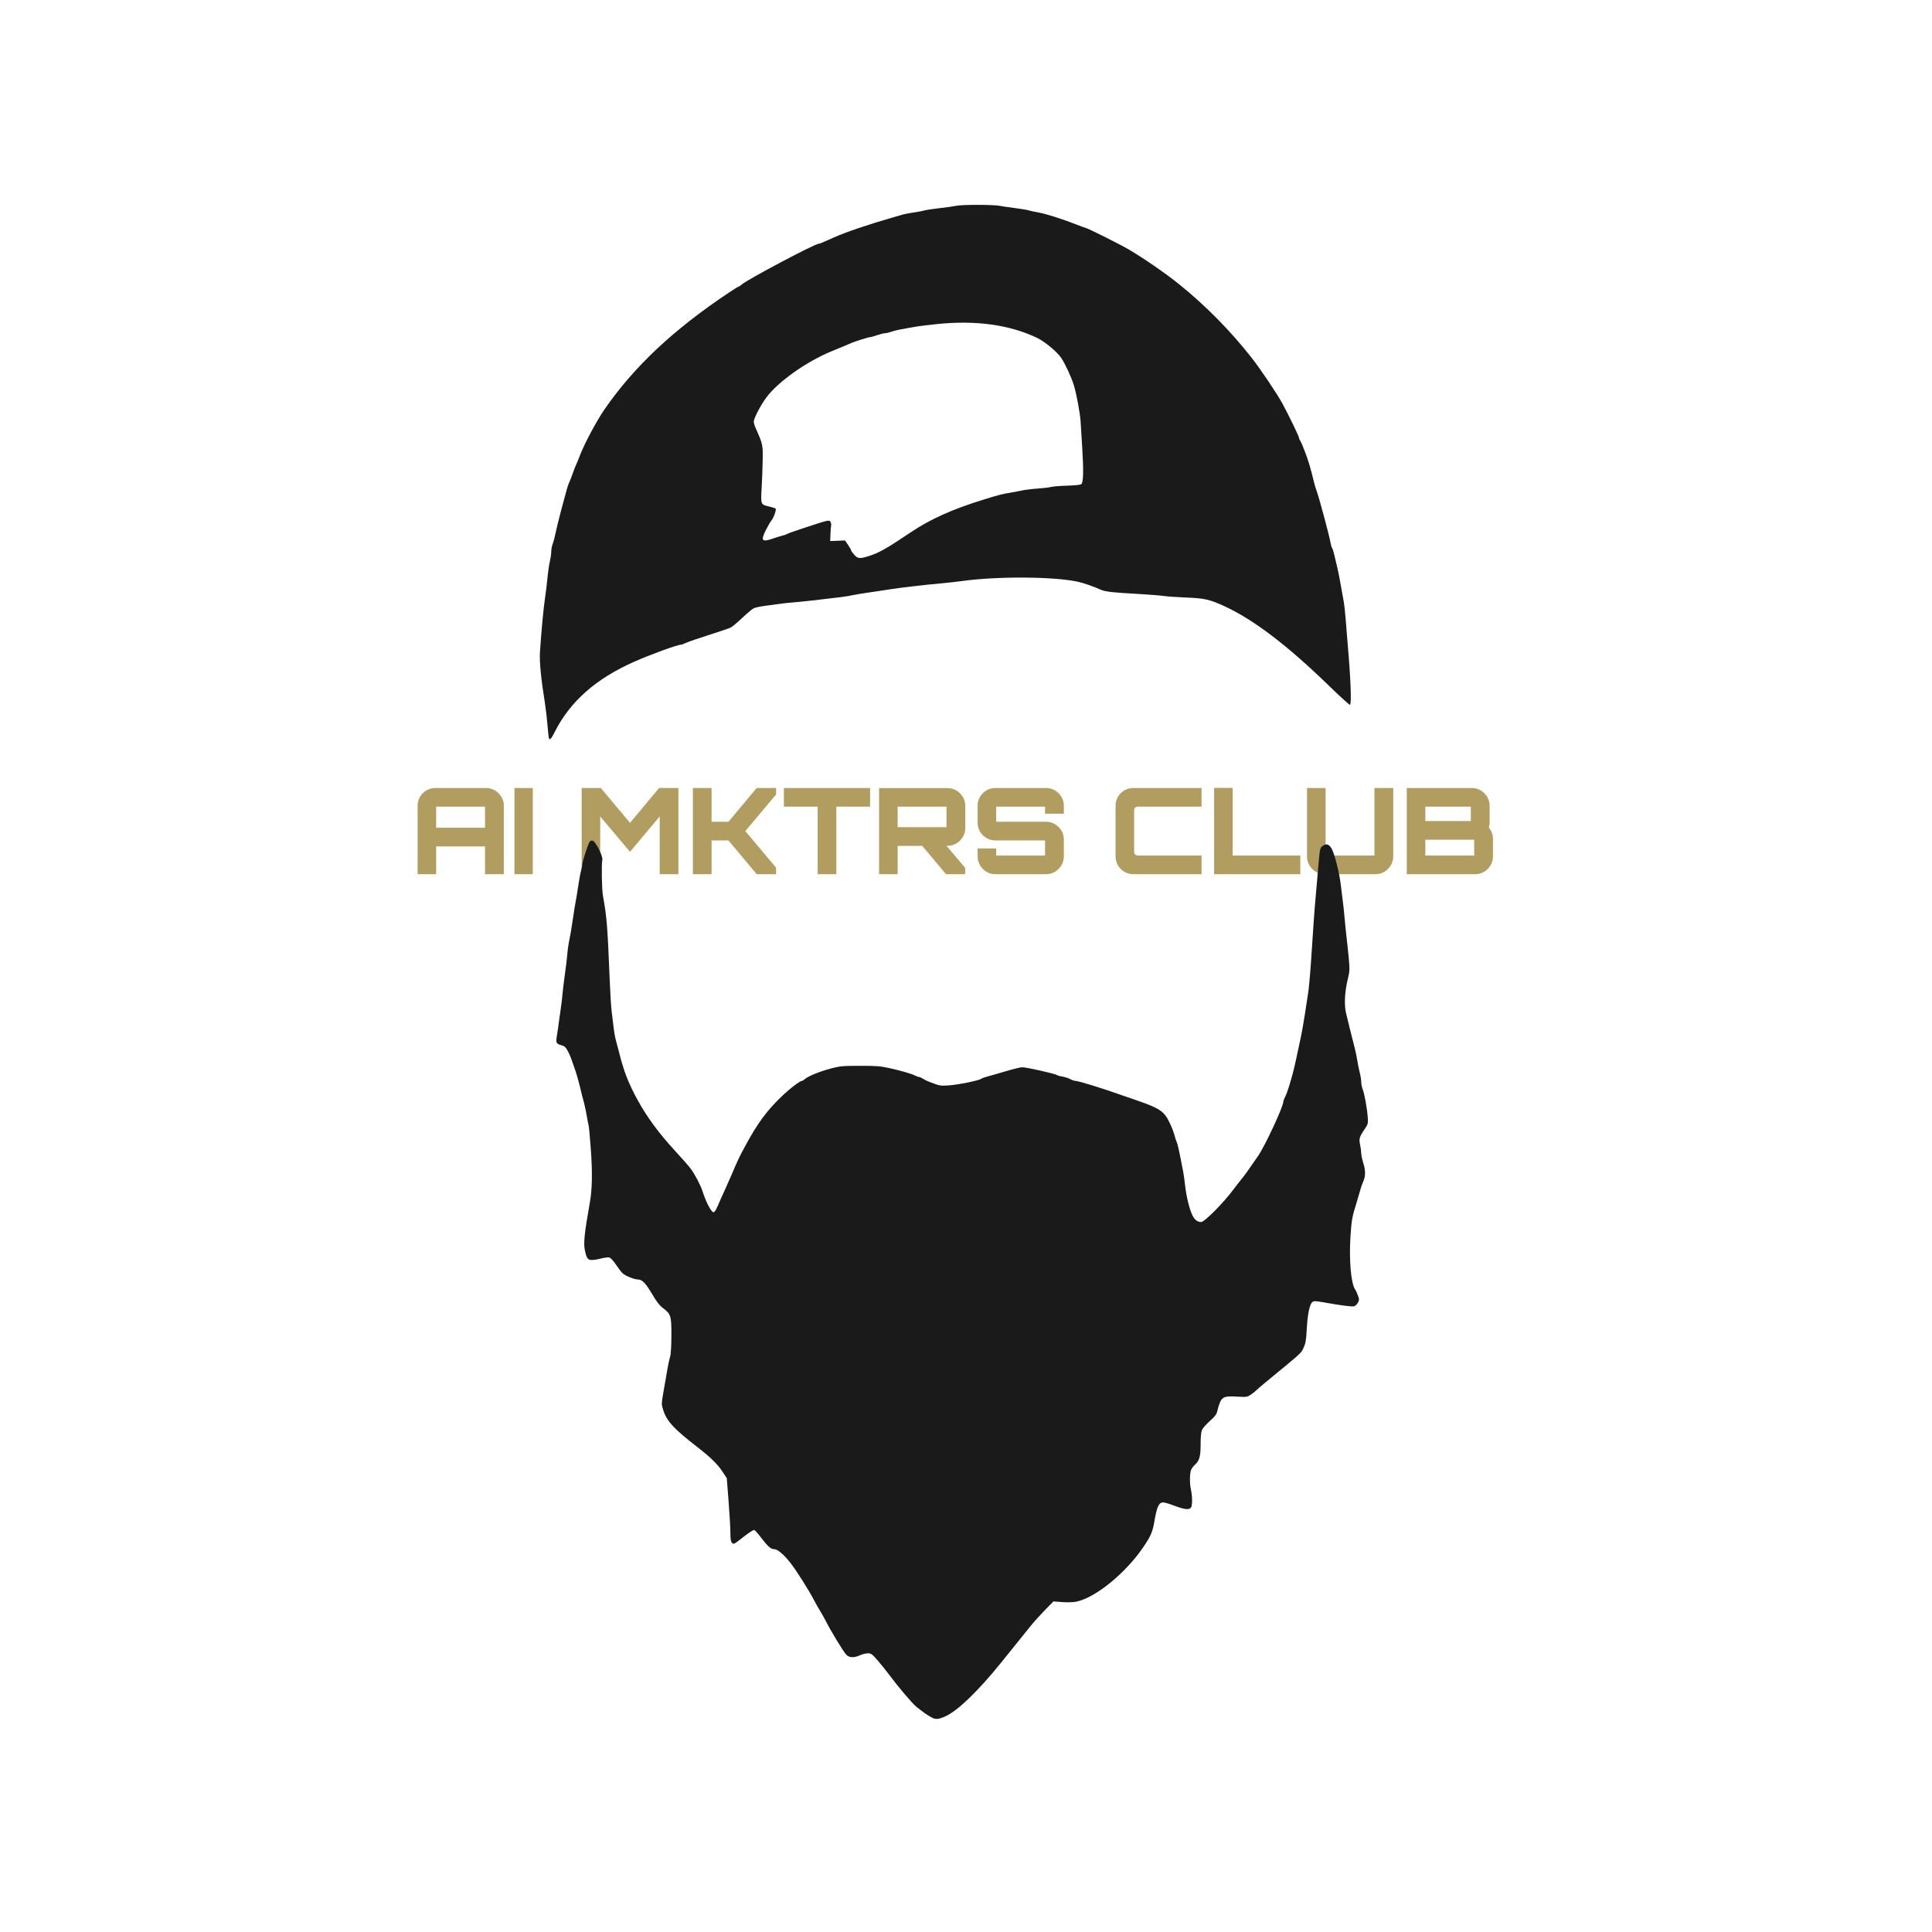
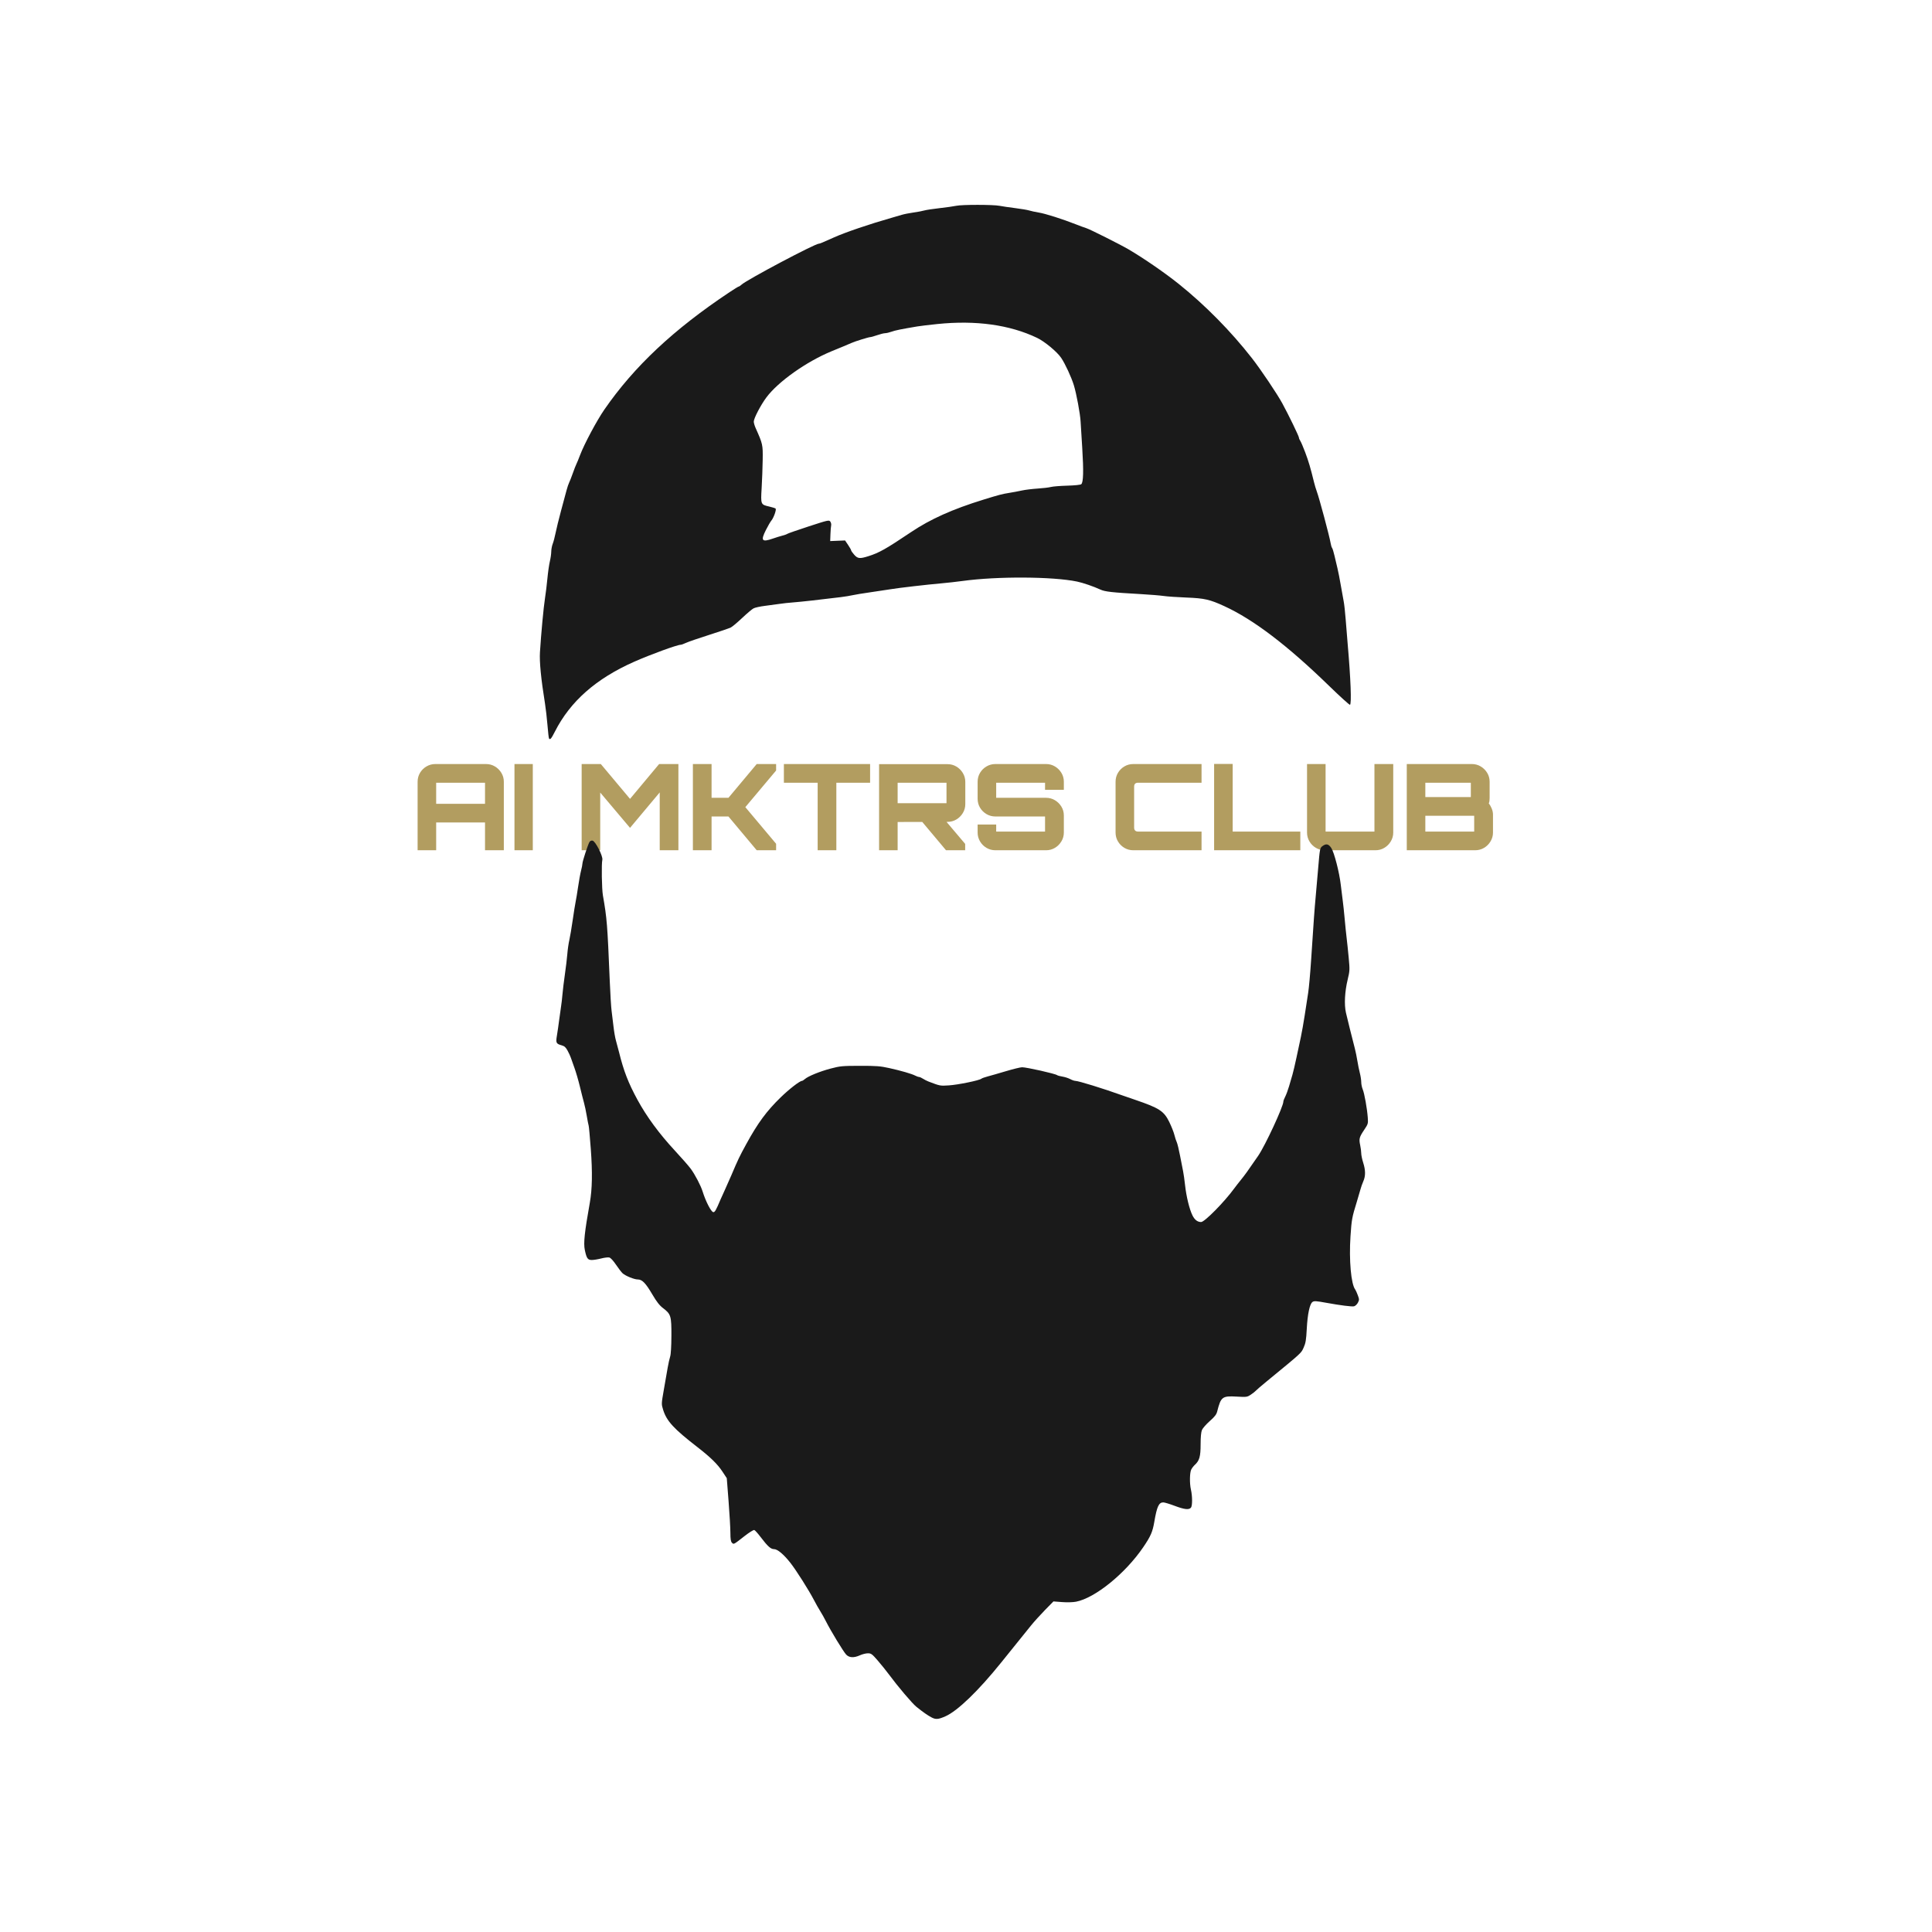
<svg xmlns="http://www.w3.org/2000/svg" viewBox="0 0 512 512" width="512" height="512">
  <g transform="translate(126.4914,46) scale(0.257985)">
    <path fill="#1a1a1a" d="M 73.627,580.205 C 73.357,579.768 72.654,573.581 72.064,566.455 71.475,559.33 70.341,549.45 69.544,544.5 c -4.104,-25.476 -5.815,-42.943 -5.186,-52.909 1.229,-19.446 3.72,-46.174 5.135,-55.091 0.785,-4.95 1.916,-14.201 2.513,-20.559 0.597,-6.357 1.724,-14.232 2.504,-17.5 0.78,-3.268 1.435,-7.845 1.454,-10.171 0.02,-2.326 0.705,-5.926 1.523,-8 0.818,-2.074 2.154,-7.145 2.968,-11.27 0.814,-4.125 3.299,-14.25 5.521,-22.5 2.222,-8.25 4.762,-17.7 5.643,-21 0.881,-3.3 2.09,-6.9 2.686,-8 0.596,-1.1 2.278,-5.386 3.739,-9.523 1.46,-4.138 3.127,-8.413 3.702,-9.5 0.576,-1.087 2.325,-5.352 3.887,-9.477 4.273,-11.283 17.129,-35.354 24.87,-46.563 30.628,-44.351 71.274,-82.464 128.678,-120.66 4.775,-3.177 9.021,-5.777 9.436,-5.777 0.414,0 1.683,-0.855 2.818,-1.899 C 276.94,109.037 346.838,72 350.891,72 c 0.991,0 3.18,-0.909 15.609,-6.484 11.568,-5.188 36.425,-13.645 59,-20.073 3.3,-0.94 8.025,-2.317 10.5,-3.061 2.475,-0.744 7.937,-1.826 12.138,-2.405 4.201,-0.578 9.151,-1.508 11,-2.065 1.849,-0.557 8.987,-1.646 15.862,-2.42 6.875,-0.774 14.525,-1.856 17,-2.405 5.805,-1.288 37.988,-1.268 44.5,0.029 2.75,0.547 9.95,1.606 16,2.353 6.05,0.747 12.575,1.852 14.5,2.457 1.925,0.604 6.336,1.556 9.803,2.115 6.66,1.074 24.32,6.672 37.697,11.951 4.4,1.736 9.434,3.587 11.186,4.113 3.542,1.063 34.715,16.717 43.314,21.75 15.273,8.94 37.523,24.27 51.493,35.478 27.285,21.889 53.593,48.572 75.271,76.344 9.052,11.597 25.802,36.513 31.142,46.326 C 833.356,247.853 844,269.795 844,271.24 c 0,0.723 0.617,2.202 1.372,3.287 0.755,1.085 3.06,6.473 5.123,11.973 3.455,9.211 5.436,15.928 8.993,30.5 0.738,3.025 2.02,7.3 2.849,9.5 2.448,6.5 13.095,46.263 14.191,53 0.358,2.2 1.051,4.485 1.541,5.077 0.489,0.593 1.598,4.193 2.464,8 0.866,3.807 2.241,9.623 3.056,12.923 0.815,3.3 2.359,11.175 3.43,17.5 1.071,6.325 2.405,13.75 2.963,16.5 0.558,2.75 1.477,11.075 2.041,18.5 0.564,7.425 1.458,18.45 1.985,24.5 3.189,36.562 4.185,62.592 2.417,63.188 -0.591,0.199 -10.266,-8.57 -21.5,-19.487 C 832.212,484.692 797.374,458.172 767.5,444.423 c -15.071,-6.936 -20.562,-8.19 -39,-8.904 -9.35,-0.362 -19.925,-1.094 -23.5,-1.626 -3.575,-0.532 -14.15,-1.398 -23.5,-1.924 -29.64,-1.668 -36.762,-2.471 -41.538,-4.683 -6.894,-3.193 -17.887,-6.96 -23.962,-8.21 -25.197,-5.187 -81.893,-5.473 -117.5,-0.594 -6.05,0.829 -15.95,1.937 -22,2.461 -14.173,1.229 -44.41,4.73 -51.5,5.963 -3.025,0.526 -12.25,1.915 -20.5,3.086 -8.25,1.171 -16.8,2.569 -19,3.105 -2.2,0.537 -7.6,1.426 -12,1.975 -19.983,2.495 -41.68,4.9 -49,5.432 -4.4,0.32 -10.7,0.999 -14,1.511 -3.3,0.511 -10.013,1.42 -14.918,2.018 -4.905,0.599 -10.206,1.755 -11.781,2.57 -1.575,0.814 -6.829,5.239 -11.676,9.832 -4.847,4.593 -10.121,9.016 -11.719,9.828 -1.599,0.812 -11.681,4.261 -22.406,7.663 -10.725,3.403 -21.349,7.062 -23.61,8.13 C 212.13,483.126 209.71,484 209.012,484 205.369,484 177.919,494.015 161,501.516 121.914,518.845 95.458,542.187 79.693,573.25 c -3.739,7.368 -4.952,8.758 -6.066,6.955 z M 401.5,393.105 c 11.244,-3.522 18.101,-7.382 43.974,-24.756 20.008,-13.435 42.593,-23.568 74.526,-33.434 15.875,-4.905 19.228,-5.784 26.317,-6.901 3.749,-0.591 9.599,-1.689 13,-2.442 3.401,-0.752 10.684,-1.654 16.183,-2.004 5.5,-0.35 11.672,-1.084 13.717,-1.632 2.044,-0.548 9.587,-1.157 16.761,-1.353 7.792,-0.213 13.599,-0.818 14.422,-1.501 2.171,-1.802 2.493,-13.554 1.016,-37.083 -0.743,-11.825 -1.51,-24.2 -1.705,-27.5 -0.476,-8.046 -4.26,-28.342 -6.899,-37 -2.523,-8.278 -8.9,-22.049 -13.079,-28.24 -4.178,-6.19 -16.939,-16.777 -24.694,-20.487 -28.144,-13.462 -62.868,-18.284 -102.45,-14.226 -8.3,0.851 -17.565,1.962 -20.59,2.47 -16.634,2.791 -22.897,4.069 -26.5,5.408 -2.2,0.818 -5.141,1.507 -6.535,1.531 -1.394,0.024 -5.095,0.944 -8.225,2.044 -3.13,1.1 -6.363,2 -7.184,2 -1.604,0 -15.747,4.405 -19.056,5.935 -1.1,0.509 -4.812,2.081 -8.25,3.495 -3.438,1.414 -9.062,3.733 -12.5,5.154 -25.784,10.66 -54.578,31.058 -66.728,47.271 -5.789,7.725 -13.042,21.613 -13.03,24.95 0.005,1.268 0.85,4.193 1.879,6.5 7.373,16.538 7.515,17.174 7.286,32.695 -0.118,7.975 -0.601,21.025 -1.074,29 -1.004,16.941 -0.973,17.017 7.681,19.004 3.155,0.725 6.143,1.674 6.64,2.11 1.09,0.956 -1.941,9.529 -4.377,12.385 -0.939,1.1 -3.431,5.409 -5.54,9.577 -5.604,11.077 -4.214,12.811 7.108,8.865 3.248,-1.132 7.688,-2.506 9.866,-3.052 2.178,-0.547 4.428,-1.361 5,-1.81 0.572,-0.449 10.435,-3.883 21.919,-7.631 19.905,-6.497 20.942,-6.729 22.228,-4.97 0.742,1.015 1.133,2.785 0.87,3.933 -0.264,1.149 -0.591,5.238 -0.728,9.088 l -0.249,7 7.639,-0.309 7.639,-0.309 3.111,4.609 c 1.711,2.535 3.111,5.021 3.111,5.524 0,0.503 1.397,2.506 3.104,4.45 3.625,4.129 5.697,4.365 14.396,1.64 z" />
-     <path fill="#B29D60" d="M-61.32 719.70L-61.32 649.34Q-61.32 644.30-58.86 640.18Q-56.40 636.06-52.22 633.60Q-48.04 631.14-43.12 631.14L8.91 631.14Q13.95 631.14 18.07 633.60Q22.19 636.06 24.71 640.18Q27.24 644.30 27.24 649.34L27.24 719.70L7.92 719.70L7.92 691.16L-42.26 691.16L-42.26 719.70L-61.32 719.70M-42.26 671.98L7.92 671.98L7.92 650.33Q7.92 650.33 7.92 650.33Q7.92 650.33 7.92 650.33L-42.26 650.33Q-42.26 650.33-42.26 650.33Q-42.26 650.33-42.26 650.33M57 719.70L38.18 719.70L38.18 631.14L57 631.14M126.25 719.70L107.19 719.70L107.19 631.14L126.87 631.14L156.88 666.93L186.77 631.14L206.57 631.14L206.57 719.70L187.38 719.70L187.38 660.29L156.88 696.70L126.25 660.41M240.64 719.70L221.45 719.70L221.45 631.14L240.64 631.14L240.64 665.83L257.98 665.83L287.01 631.14L306.94 631.14L306.94 637.78L275.33 675.42L306.94 713.06L306.94 719.70L287.01 719.70L257.98 685.01L240.64 685.01M368.81 719.70L349.62 719.70L349.62 650.33L314.93 650.33L314.93 631.14L403.49 631.14L403.49 650.33L368.81 650.33M501.15 719.70L481.47 719.70L455.77 689.07L480.74 689.07L501.15 713.18L501.15 719.70M431.78 719.70L412.72 719.70L412.72 631.26L482.95 631.26Q487.99 631.26 492.11 633.72Q496.23 636.18 498.76 640.36Q501.28 644.55 501.28 649.47L501.28 672.34Q501.28 677.26 498.76 681.45Q496.23 685.63 492.11 688.09Q487.99 690.55 482.95 690.55L431.78 690.67L431.78 719.70M431.78 671.36L481.97 671.36Q481.97 671.36 481.97 671.36Q481.97 671.36 481.97 671.36L481.97 650.33Q481.97 650.33 481.97 650.33Q481.97 650.33 481.97 650.33L431.78 650.33Q431.78 650.33 431.78 650.33Q431.78 650.33 431.78 650.33L431.78 671.36Q431.78 671.36 431.78 671.36Q431.78 671.36 431.78 671.36M584.30 719.70L532.15 719.70Q527.23 719.70 523.05 717.24Q518.87 714.78 516.41 710.60Q513.95 706.42 513.95 701.50L513.95 693.25L533.01 693.25L533.01 700.51Q533.01 700.51 533.01 700.51Q533.01 700.51 533.01 700.51L583.20 700.51Q583.20 700.51 583.20 700.51Q583.20 700.51 583.20 700.51L583.20 685.01Q583.20 685.01 583.20 685.01Q583.20 685.01 583.20 685.01L532.15 685.01Q527.23 685.01 523.05 682.55Q518.87 680.09 516.41 675.97Q513.95 671.85 513.95 666.81L513.95 649.34Q513.95 644.30 516.41 640.18Q518.87 636.06 523.05 633.60Q527.23 631.14 532.15 631.14L584.30 631.14Q589.22 631.14 593.34 633.60Q597.46 636.06 599.99 640.18Q602.51 644.30 602.51 649.34L602.51 657.58L583.20 657.58L583.20 650.33Q583.20 650.33 583.20 650.33Q583.20 650.33 583.20 650.33L533.01 650.33Q533.01 650.33 533.01 650.33Q533.01 650.33 533.01 650.33L533.01 665.83Q533.01 665.83 533.01 665.83Q533.01 665.83 533.01 665.83L584.30 665.83Q589.22 665.83 593.34 668.29Q597.46 670.75 599.99 674.87Q602.51 678.99 602.51 684.03L602.51 701.50Q602.51 706.42 599.99 710.60Q597.46 714.78 593.34 717.24Q589.22 719.70 584.30 719.70M743.96 719.70L673.85 719.70Q668.80 719.70 664.68 717.24Q660.56 714.78 658.10 710.66Q655.64 706.54 655.64 701.50L655.64 649.34Q655.64 644.30 658.10 640.18Q660.56 636.06 664.68 633.60Q668.80 631.14 673.85 631.14L743.96 631.14L743.96 650.33L678.77 650.33Q676.80 650.33 675.75 651.31Q674.71 652.30 674.71 654.39L674.71 696.45Q674.71 698.42 675.75 699.47Q676.80 700.51 678.77 700.51L743.96 700.51M845.43 719.70L756.87 719.70L756.87 631.02L775.94 631.02L775.94 700.51L845.43 700.51M870.52 719.70Q865.60 719.70 861.42 717.24Q857.24 714.78 854.78 710.60Q852.32 706.42 852.32 701.50L852.32 631.14L871.38 631.14L871.38 700.51Q871.38 700.51 871.38 700.51Q871.38 700.51 871.38 700.51L921.57 700.51Q921.57 700.51 921.57 700.51Q921.57 700.51 921.57 700.51L921.57 631.14L940.88 631.14L940.88 701.50Q940.88 706.42 938.36 710.60Q935.84 714.78 931.72 717.24Q927.60 719.70 922.68 719.70M954.78 719.70L954.78 631.14L1021.69 631.14Q1026.61 631.14 1030.73 633.60Q1034.85 636.06 1037.37 640.18Q1039.89 644.30 1039.89 649.34L1039.89 665.95Q1039.89 667.55 1039.71 668.96Q1039.53 670.38 1039.03 671.61Q1040.88 673.94 1042.11 677.02Q1043.34 680.09 1043.34 683.17L1043.34 701.50Q1043.34 706.42 1040.82 710.60Q1038.30 714.78 1034.18 717.24Q1030.05 719.70 1025.01 719.70L954.78 719.70M973.84 700.51L1024.03 700.51Q1024.03 700.51 1024.03 700.51Q1024.03 700.51 1024.03 700.51L1024.03 684.28Q1024.03 684.28 1024.03 684.28Q1024.03 684.28 1024.03 684.28L973.84 684.28Q973.84 684.28 973.84 684.28Q973.84 684.28 973.84 684.28L973.84 700.51Q973.84 700.51 973.84 700.51Q973.84 700.51 973.84 700.51M973.84 665.09L1020.58 665.09Q1020.58 665.09 1020.58 665.09Q1020.58 665.09 1020.58 665.09L1020.58 650.33Q1020.58 650.33 1020.58 650.33Q1020.58 650.33 1020.58 650.33L973.84 650.33Q973.84 650.33 973.84 650.33Q973.84 650.33 973.84 650.33L973.84 665.09Q973.84 665.09 973.84 665.09Q973.84 665.09 973.84 665.09" />
+     <path fill="#B29D60" d="M-61.32 695.10L-61.32 624.74Q-61.32 619.70-58.86 615.58Q-56.40 611.46-52.22 609Q-48.04 606.54-43.12 606.54L8.91 606.54Q13.95 606.54 18.07 609Q22.19 611.46 24.71 615.58Q27.24 619.70 27.24 624.74L27.24 695.10L7.92 695.10L7.92 666.56L-42.26 666.56L-42.26 695.10L-61.32 695.10M-42.26 647.38L7.92 647.38L7.92 625.73Q7.92 625.73 7.92 625.73Q7.92 625.73 7.92 625.73L-42.26 625.73Q-42.26 625.73-42.26 625.73Q-42.26 625.73-42.26 625.73M57 695.10L38.18 695.10L38.18 606.54L57 606.54M126.25 695.10L107.19 695.10L107.19 606.54L126.87 606.54L156.88 642.33L186.77 606.54L206.57 606.54L206.57 695.10L187.38 695.10L187.38 635.69L156.88 672.10L126.25 635.81M240.64 695.10L221.45 695.10L221.45 606.54L240.64 606.54L240.64 641.23L257.98 641.23L287.01 606.54L306.94 606.54L306.94 613.18L275.33 650.82L306.94 688.46L306.94 695.10L287.01 695.10L257.98 660.41L240.64 660.41M368.81 695.10L349.62 695.10L349.62 625.73L314.93 625.73L314.93 606.54L403.49 606.54L403.49 625.73L368.81 625.73M501.15 695.10L481.47 695.10L455.77 664.47L480.74 664.47L501.15 688.58L501.15 695.10M431.78 695.10L412.72 695.10L412.72 606.66L482.95 606.66Q487.99 606.66 492.11 609.12Q496.23 611.58 498.76 615.76Q501.28 619.95 501.28 624.87L501.28 647.74Q501.28 652.66 498.76 656.85Q496.23 661.03 492.11 663.49Q487.99 665.95 482.95 665.95L431.78 666.07L431.78 695.10M431.78 646.76L481.97 646.76Q481.97 646.76 481.97 646.76Q481.97 646.76 481.97 646.76L481.97 625.73Q481.97 625.73 481.97 625.73Q481.97 625.73 481.97 625.73L431.78 625.73Q431.78 625.73 431.78 625.73Q431.78 625.73 431.78 625.73L431.78 646.76Q431.78 646.76 431.78 646.76Q431.78 646.76 431.78 646.76M584.30 695.10L532.15 695.10Q527.23 695.10 523.05 692.64Q518.87 690.18 516.41 686Q513.95 681.82 513.95 676.90L513.95 668.65L533.01 668.65L533.01 675.91Q533.01 675.91 533.01 675.91Q533.01 675.91 533.01 675.91L583.20 675.91Q583.20 675.91 583.20 675.91Q583.20 675.91 583.20 675.91L583.20 660.41Q583.20 660.41 583.20 660.41Q583.20 660.41 583.20 660.41L532.15 660.41Q527.23 660.41 523.05 657.95Q518.87 655.49 516.41 651.37Q513.95 647.25 513.95 642.21L513.95 624.74Q513.95 619.70 516.41 615.58Q518.87 611.46 523.05 609Q527.23 606.54 532.15 606.54L584.30 606.54Q589.22 606.54 593.34 609Q597.46 611.46 599.99 615.58Q602.51 619.70 602.51 624.74L602.51 632.98L583.20 632.98L583.20 625.73Q583.20 625.73 583.20 625.73Q583.20 625.73 583.20 625.73L533.01 625.73Q533.01 625.73 533.01 625.73Q533.01 625.73 533.01 625.73L533.01 641.23Q533.01 641.23 533.01 641.23Q533.01 641.23 533.01 641.23L584.30 641.23Q589.22 641.23 593.34 643.69Q597.46 646.15 599.99 650.27Q602.51 654.39 602.51 659.43L602.51 676.90Q602.51 681.82 599.99 686Q597.46 690.18 593.34 692.64Q589.22 695.10 584.30 695.10M743.96 695.10L673.85 695.10Q668.80 695.10 664.68 692.64Q660.56 690.18 658.10 686.06Q655.64 681.94 655.64 676.90L655.64 624.74Q655.64 619.70 658.10 615.58Q660.56 611.46 664.68 609Q668.80 606.54 673.85 606.54L743.96 606.54L743.96 625.73L678.77 625.73Q676.80 625.73 675.75 626.71Q674.71 627.70 674.71 629.79L674.71 671.85Q674.71 673.82 675.75 674.87Q676.80 675.91 678.77 675.91L743.96 675.91M845.43 695.10L756.87 695.10L756.87 606.42L775.94 606.42L775.94 675.91L845.43 675.91M870.52 695.10Q865.60 695.10 861.42 692.64Q857.24 690.18 854.78 686Q852.32 681.82 852.32 676.90L852.32 606.54L871.38 606.54L871.38 675.91Q871.38 675.91 871.38 675.91Q871.38 675.91 871.38 675.91L921.57 675.91Q921.57 675.91 921.57 675.91Q921.57 675.91 921.57 675.91L921.57 606.54L940.88 606.54L940.88 676.90Q940.88 681.82 938.36 686Q935.84 690.18 931.72 692.64Q927.60 695.10 922.68 695.10M954.78 695.10L954.78 606.54L1021.69 606.54Q1026.61 606.54 1030.73 609Q1034.85 611.46 1037.37 615.58Q1039.89 619.70 1039.89 624.74L1039.89 641.35Q1039.89 642.95 1039.71 644.36Q1039.53 645.78 1039.03 647.01Q1040.88 649.34 1042.11 652.42Q1043.34 655.49 1043.34 658.57L1043.34 676.90Q1043.34 681.82 1040.82 686Q1038.30 690.18 1034.18 692.64Q1030.05 695.10 1025.01 695.10L954.78 695.10M973.84 675.91L1024.03 675.91Q1024.03 675.91 1024.03 675.91Q1024.03 675.91 1024.03 675.91L1024.03 659.68Q1024.03 659.68 1024.03 659.68Q1024.03 659.68 1024.03 659.68L973.84 659.68Q973.84 659.68 973.84 659.68Q973.84 659.68 973.84 659.68L973.84 675.91Q973.84 675.91 973.84 675.91Q973.84 675.91 973.84 675.91M973.84 640.49L1020.58 640.49Q1020.58 640.49 1020.58 640.49Q1020.58 640.49 1020.58 640.49L1020.58 625.73Q1020.58 625.73 1020.58 625.73Q1020.58 625.73 1020.58 625.73L973.84 625.73Q973.84 625.73 973.84 625.73Q973.84 625.73 973.84 625.73L973.84 640.49Q973.84 640.49 973.84 640.49Q973.84 640.49 973.84 640.49" />
    <path fill="#1a1a1a" d="M 466.607,1585.871 c -4.16,-2.207 -8.509,-5.252 -15.528,-10.871 -4.325,-3.462 -18.908,-20.658 -28.58,-33.7 -2.75,-3.708 -7.844,-10.018 -11.319,-14.021 -5.726,-6.596 -6.664,-7.277 -10,-7.257 -2.025,0.012 -5.643,0.912 -8.04,2 -6.336,2.875 -11.177,2.614 -14.315,-0.772 -2.875,-3.102 -15.882,-24.514 -20.641,-33.978 -1.723,-3.426 -4.367,-8.151 -5.877,-10.5 -1.51,-2.349 -4.464,-7.574 -6.564,-11.61 -5.216,-10.021 -18.074,-30.319 -23.996,-37.881 C 314.773,1418.375 308.379,1413 304.759,1413 c -3.355,0 -6.487,-2.854 -14.042,-12.795 -2.631,-3.461 -5.411,-6.534 -6.178,-6.829 -0.785,-0.301 -5.25,2.484 -10.217,6.373 -11.127,8.714 -10.857,8.572 -12.741,6.688 -1.194,-1.194 -1.586,-3.705 -1.605,-10.259 -0.013,-4.773 -0.853,-19.336 -1.866,-32.362 l -1.842,-23.683 -4.507,-6.841 c -4.991,-7.576 -12.307,-14.735 -25.501,-24.951 -24.59,-19.041 -31.756,-26.833 -35.378,-38.471 -1.837,-5.901 -1.834,-5.965 0.731,-20.645 1.415,-8.099 3.19,-18.271 3.945,-22.605 0.754,-4.333 1.906,-9.498 2.559,-11.477 0.72,-2.182 1.218,-10.496 1.265,-21.121 0.091,-20.485 -0.479,-22.398 -8.489,-28.506 -3.786,-2.887 -6.595,-6.472 -11.185,-14.274 C 172.895,1139.662 169.328,1136 164.859,1136 c -3.638,0 -12.546,-3.605 -15.565,-6.298 -1.214,-1.083 -4.278,-5.057 -6.811,-8.831 -2.762,-4.116 -5.517,-7.092 -6.885,-7.435 -1.254,-0.315 -5.004,0.134 -8.333,0.996 -3.329,0.863 -7.66,1.569 -9.624,1.569 -4.232,0 -5.393,-1.662 -7.204,-10.317 -1.469,-7.02 -0.304,-17.998 5.165,-48.683 2.448,-13.736 2.759,-31.113 0.982,-55 -0.92,-12.375 -1.908,-23.175 -2.194,-24 -0.287,-0.825 -1.161,-5.325 -1.944,-10 -0.782,-4.675 -2.063,-10.75 -2.846,-13.5 -0.783,-2.75 -2.666,-10.175 -4.186,-16.5 -1.519,-6.325 -4.074,-15.1 -5.678,-19.5 -1.603,-4.4 -3.281,-9.125 -3.727,-10.5 -0.446,-1.375 -1.902,-4.52 -3.236,-6.989 -1.881,-3.484 -3.237,-4.717 -6.058,-5.508 -5.811,-1.63 -6.213,-2.468 -4.908,-10.219 0.628,-3.731 1.622,-10.608 2.208,-15.283 0.586,-4.675 1.469,-10.975 1.961,-14 0.492,-3.025 1.171,-8.875 1.509,-13 0.337,-4.125 1.461,-13.35 2.497,-20.5 1.036,-7.15 2.163,-16.6 2.505,-21 0.342,-4.4 1.249,-10.7 2.016,-14 0.767,-3.3 2.328,-12.525 3.469,-20.5 1.141,-7.975 2.508,-16.525 3.037,-19 0.529,-2.475 1.679,-9.45 2.555,-15.5 0.876,-6.05 2.232,-13.457 3.014,-16.46 0.782,-3.003 1.422,-6.312 1.422,-7.352 0,-2.07 5.374,-18.649 7.076,-21.829 0.667,-1.246 1.869,-1.865 3.241,-1.669 2.991,0.426 11.008,16.146 10.104,19.811 -0.982,3.981 -0.553,29.913 0.603,36.5 4.132,23.527 4.631,29.755 7.012,87.5 0.556,13.475 1.411,27.425 1.901,31 0.49,3.575 1.367,10.796 1.949,16.047 0.582,5.251 1.713,11.776 2.512,14.5 0.8,2.724 2.233,8.103 3.185,11.953 4.814,19.466 9.527,31.626 19.006,49.041 9.341,17.161 22.287,34.773 38.077,51.799 7.059,7.612 14.543,16.162 16.63,19 4.382,5.958 10.295,17.291 12.162,23.31 3.113,10.034 8.604,20.737 10.863,21.172 1.623,0.313 2.83,-1.782 7.68,-13.323 0.462,-1.1 2.4,-5.375 4.306,-9.5 1.906,-4.125 4.894,-10.875 6.641,-15 6.859,-16.198 8.374,-19.364 15.411,-32.206 11.853,-21.63 20.854,-33.84 35.289,-47.871 C 320.446,940.369 331.273,932 333.539,932 c 0.458,0 1.761,-0.817 2.897,-1.816 3.405,-2.995 15.396,-7.887 26.564,-10.837 9.727,-2.569 11.935,-2.776 30,-2.805 16.786,-0.027 20.961,0.291 30,2.287 12.215,2.698 23.266,5.905 26.927,7.816 1.415,0.738 3.151,1.345 3.858,1.349 0.707,0.003 2.487,0.793 3.955,1.756 1.469,0.962 4.04,2.273 5.715,2.913 11.977,4.579 11.903,4.565 21.045,3.969 9.339,-0.608 31.104,-5.065 33.196,-6.797 0.658,-0.545 3.583,-1.609 6.5,-2.365 2.917,-0.756 11.379,-3.191 18.804,-5.41 7.425,-2.219 14.894,-4.041 16.599,-4.047 4.651,-0.018 34.01,6.587 35.951,8.088 0.577,0.446 3.052,1.125 5.5,1.508 2.448,0.383 6.019,1.527 7.936,2.544 1.917,1.016 4.308,1.848 5.314,1.848 3.19,0 28.579,7.838 48.2,14.881 1.65,0.592 7.725,2.689 13.5,4.661 24.581,8.39 29.341,11.491 34.801,22.672 2.226,4.558 4.597,10.536 5.269,13.286 0.672,2.75 1.769,6.125 2.437,7.5 0.668,1.375 2.198,7.675 3.4,14 1.202,6.325 2.612,13.525 3.134,16 0.521,2.475 1.411,8.775 1.977,14 1.275,11.766 4.508,24.967 7.664,31.289 2.242,4.49 5.164,6.711 8.831,6.711 3.575,0 23.773,-20.485 34.017,-34.5 1.608,-2.2 4.763,-6.25 7.012,-9 3.858,-4.718 7.014,-9.117 17.579,-24.5 C 809.373,998.441 828,958.321 828,953.26 c 0,-0.75 0.861,-3.028 1.914,-5.062 1.053,-2.034 2.837,-6.848 3.964,-10.698 1.128,-3.85 2.706,-9.25 3.507,-12 0.801,-2.75 2.647,-10.625 4.102,-17.5 1.455,-6.875 3.473,-16.325 4.485,-21 1.012,-4.675 2.805,-14.8 3.985,-22.5 1.18,-7.7 2.775,-18.05 3.544,-23 0.769,-4.95 2.107,-19.8 2.974,-33 2.749,-41.889 3.525,-52.715 4.625,-64.5 0.59,-6.325 1.822,-20.415 2.737,-31.311 1.598,-19.036 1.761,-19.886 4.163,-21.728 3.859,-2.958 6.403,-2.462 9.223,1.801 3,4.533 8.304,25.077 9.743,37.738 0.563,4.95 1.458,12.15 1.99,16 0.532,3.85 1.444,12.4 2.027,19 0.583,6.6 1.479,15.375 1.992,19.5 0.513,4.125 1.48,13.363 2.149,20.529 1.156,12.385 1.105,13.489 -1.04,22.342 -3.012,12.432 -3.709,25.743 -1.787,34.129 1.455,6.348 6.346,26.013 9.202,37 0.786,3.025 1.924,8.624 2.528,12.442 0.604,3.818 1.745,9.425 2.535,12.46 0.791,3.035 1.437,7.238 1.437,9.34 0,2.102 0.687,5.467 1.527,7.477 1.748,4.184 4.535,19.78 5.199,29.099 0.432,6.065 0.286,6.563 -3.67,12.454 -5.075,7.559 -5.531,9.285 -4.151,15.722 0.602,2.807 1.095,6.598 1.095,8.425 0,1.826 0.9,6.138 2,9.581 2.504,7.839 2.538,13.729 0.11,19.223 -1.039,2.352 -2.354,6.077 -2.922,8.277 -0.568,2.2 -2.216,7.825 -3.664,12.5 -5.023,16.226 -5.405,18.303 -6.561,35.622 -1.635,24.516 0.579,49.232 4.909,54.792 0.465,0.597 1.624,3.169 2.576,5.714 1.599,4.278 1.608,4.862 0.122,7.736 -0.884,1.709 -2.674,3.376 -3.977,3.703 -2.12,0.532 -14.191,-0.986 -28.093,-3.534 -10.98,-2.012 -12.995,-2.125 -14.685,-0.827 -2.783,2.139 -4.959,12.466 -5.75,27.295 -0.63,11.798 -1.142,14.87 -3.254,19.53 -2.637,5.818 -1.427,4.713 -38.045,34.757 -5.555,4.558 -10.587,8.887 -11.183,9.62 -0.596,0.733 -2.853,2.501 -5.016,3.929 -3.804,2.511 -4.285,2.576 -14.697,1.98 -14.62,-0.837 -16.05,0.264 -19.823,15.245 -0.792,3.144 -2.523,5.387 -7.659,9.924 -3.65,3.224 -7.255,7.344 -8.012,9.156 -0.899,2.153 -1.376,7.304 -1.376,14.866 0,12.386 -1.225,16.675 -5.996,20.99 -1.215,1.099 -2.838,3.214 -3.606,4.7 -1.629,3.15 -1.815,14.28 -0.345,20.654 1.56,6.766 1.581,16.679 0.039,18.537 -2.042,2.46 -6.689,1.937 -16.851,-1.896 -5.093,-1.921 -10.31,-3.493 -11.595,-3.493 -4.564,0 -6.532,4.265 -9.21,19.96 -1.771,10.377 -3.691,14.783 -11.35,26.04 -18.398,27.043 -49.51,52.272 -69.086,56.024 -3.191,0.612 -9.212,0.771 -14.341,0.379 l -8.841,-0.675 -8.709,8.886 c -4.79,4.887 -11.247,12.036 -14.347,15.886 -3.101,3.85 -8.181,10.15 -11.289,14 -3.108,3.85 -11.799,14.636 -19.312,23.969 -23.491,29.18 -44.847,49.779 -57.306,55.277 -7.321,3.231 -9.896,3.434 -14.247,1.126 z" />
  </g>
</svg>
